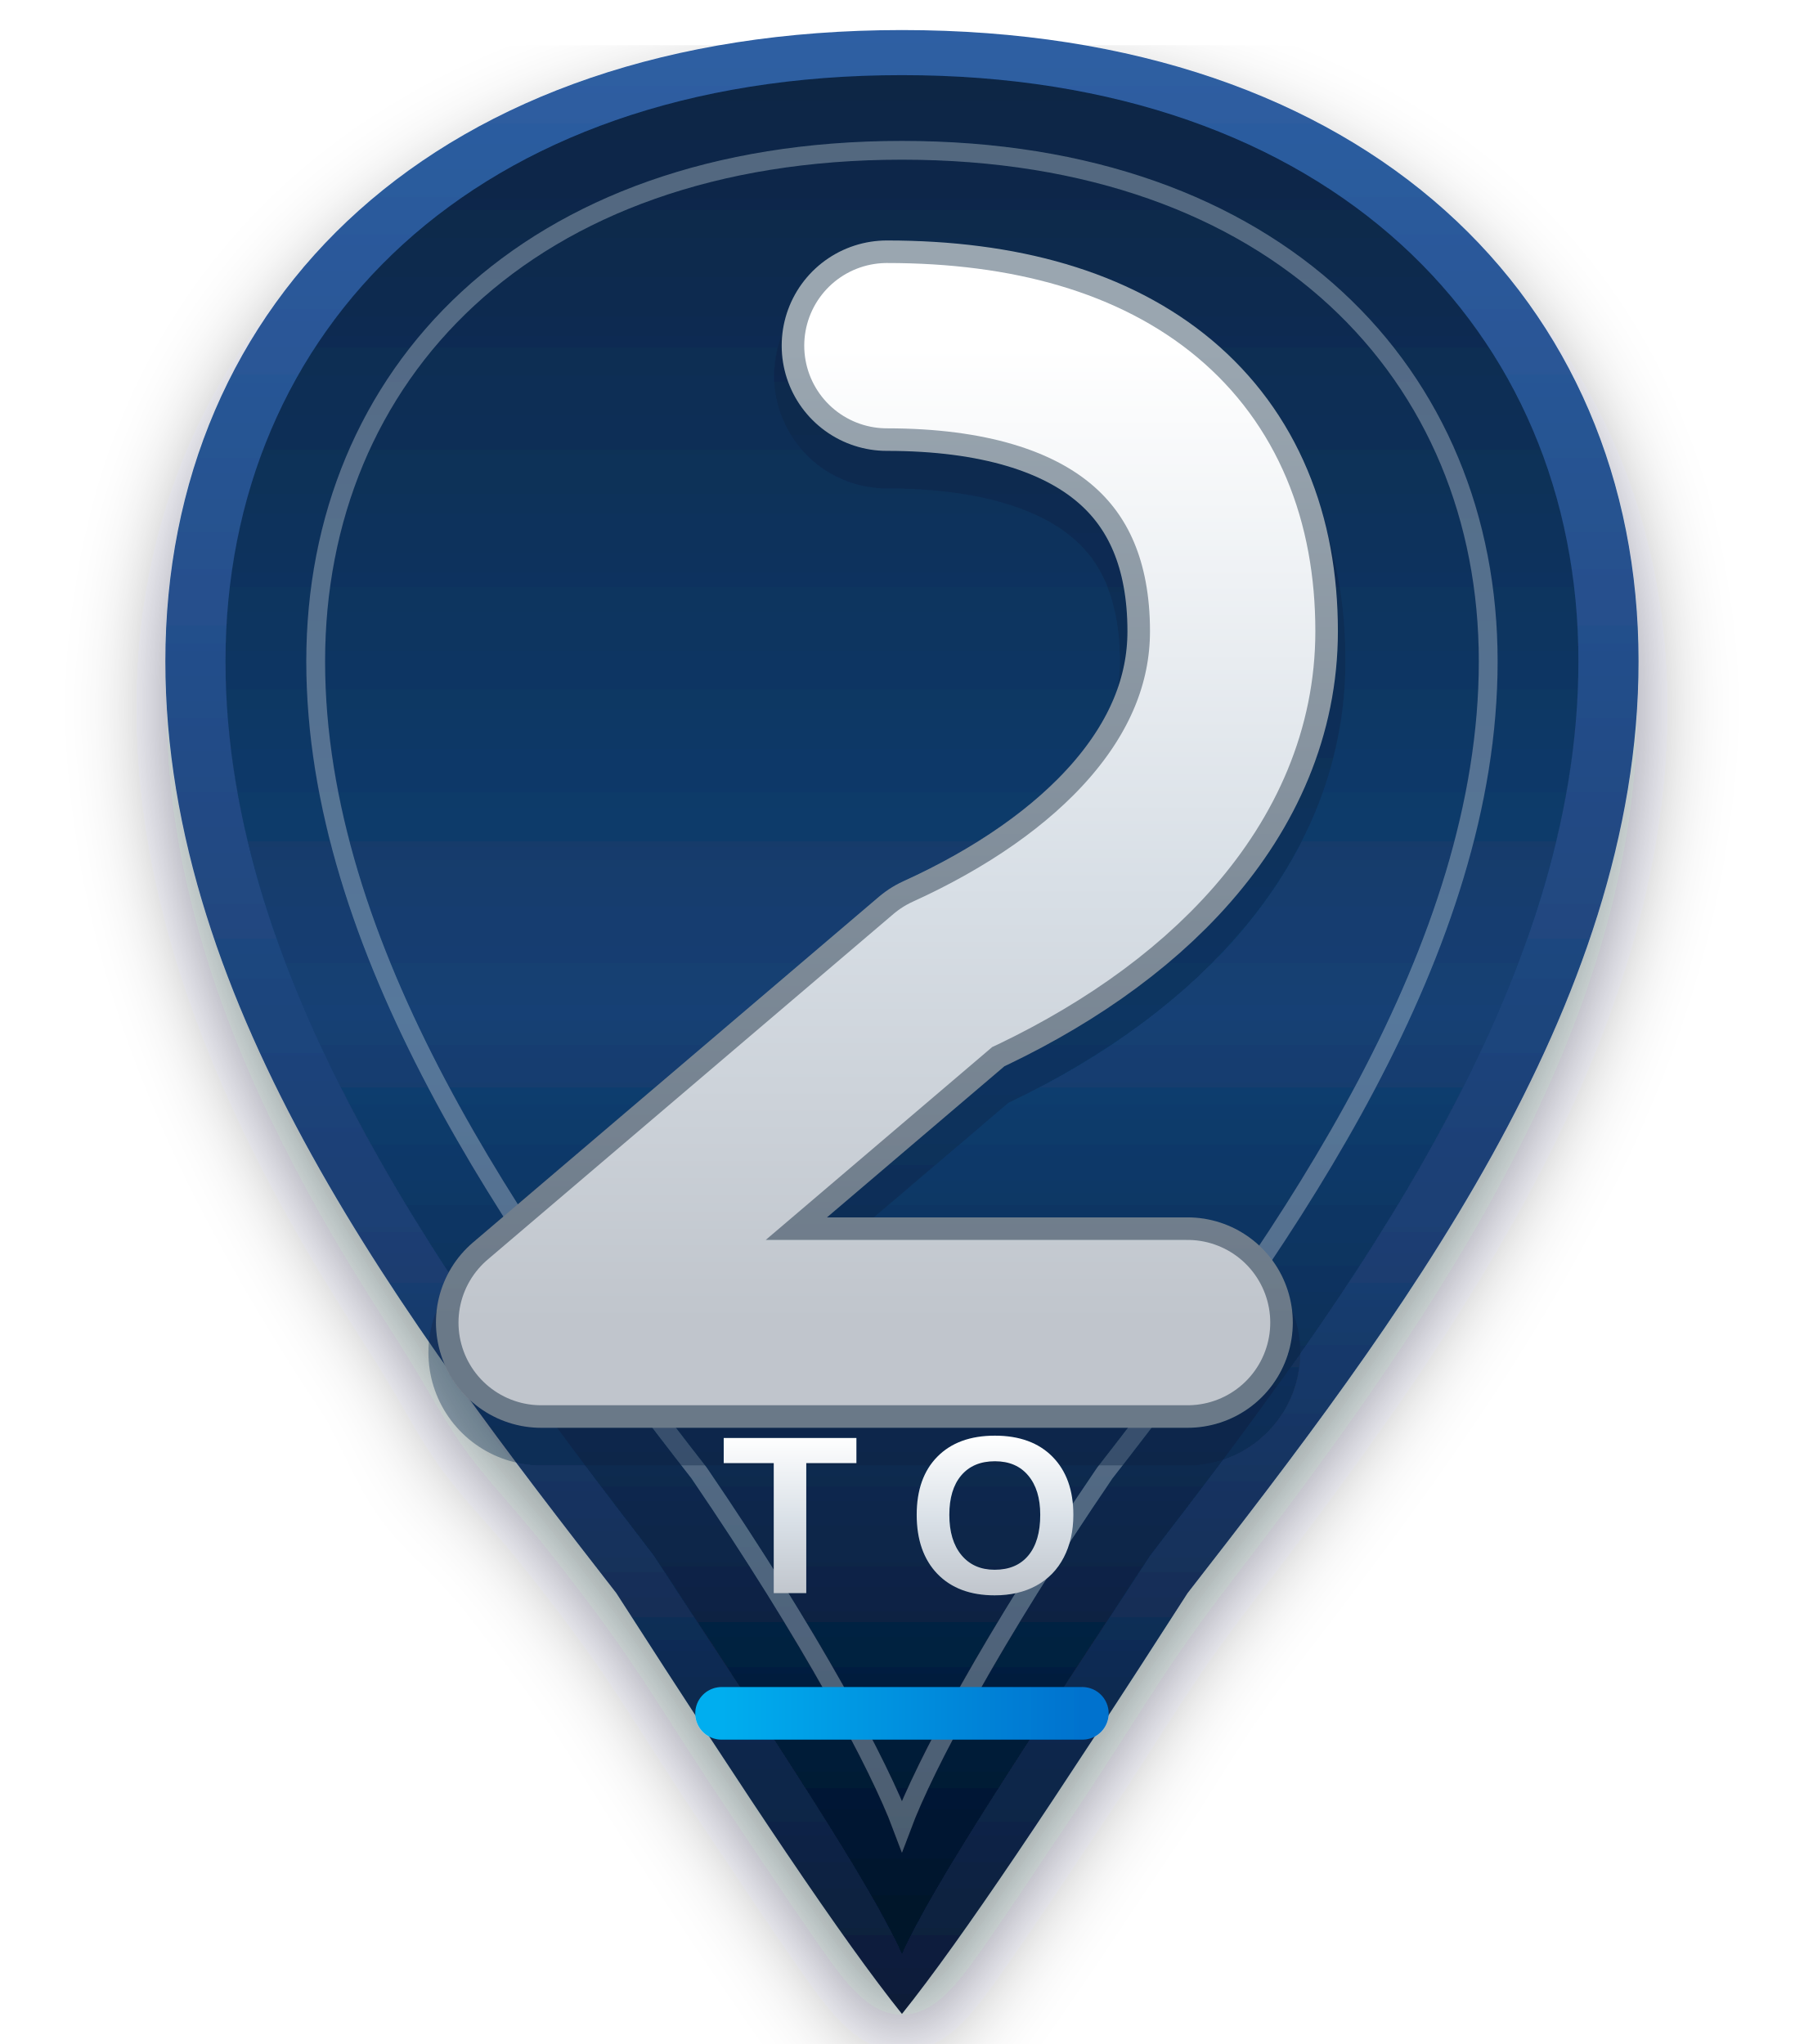
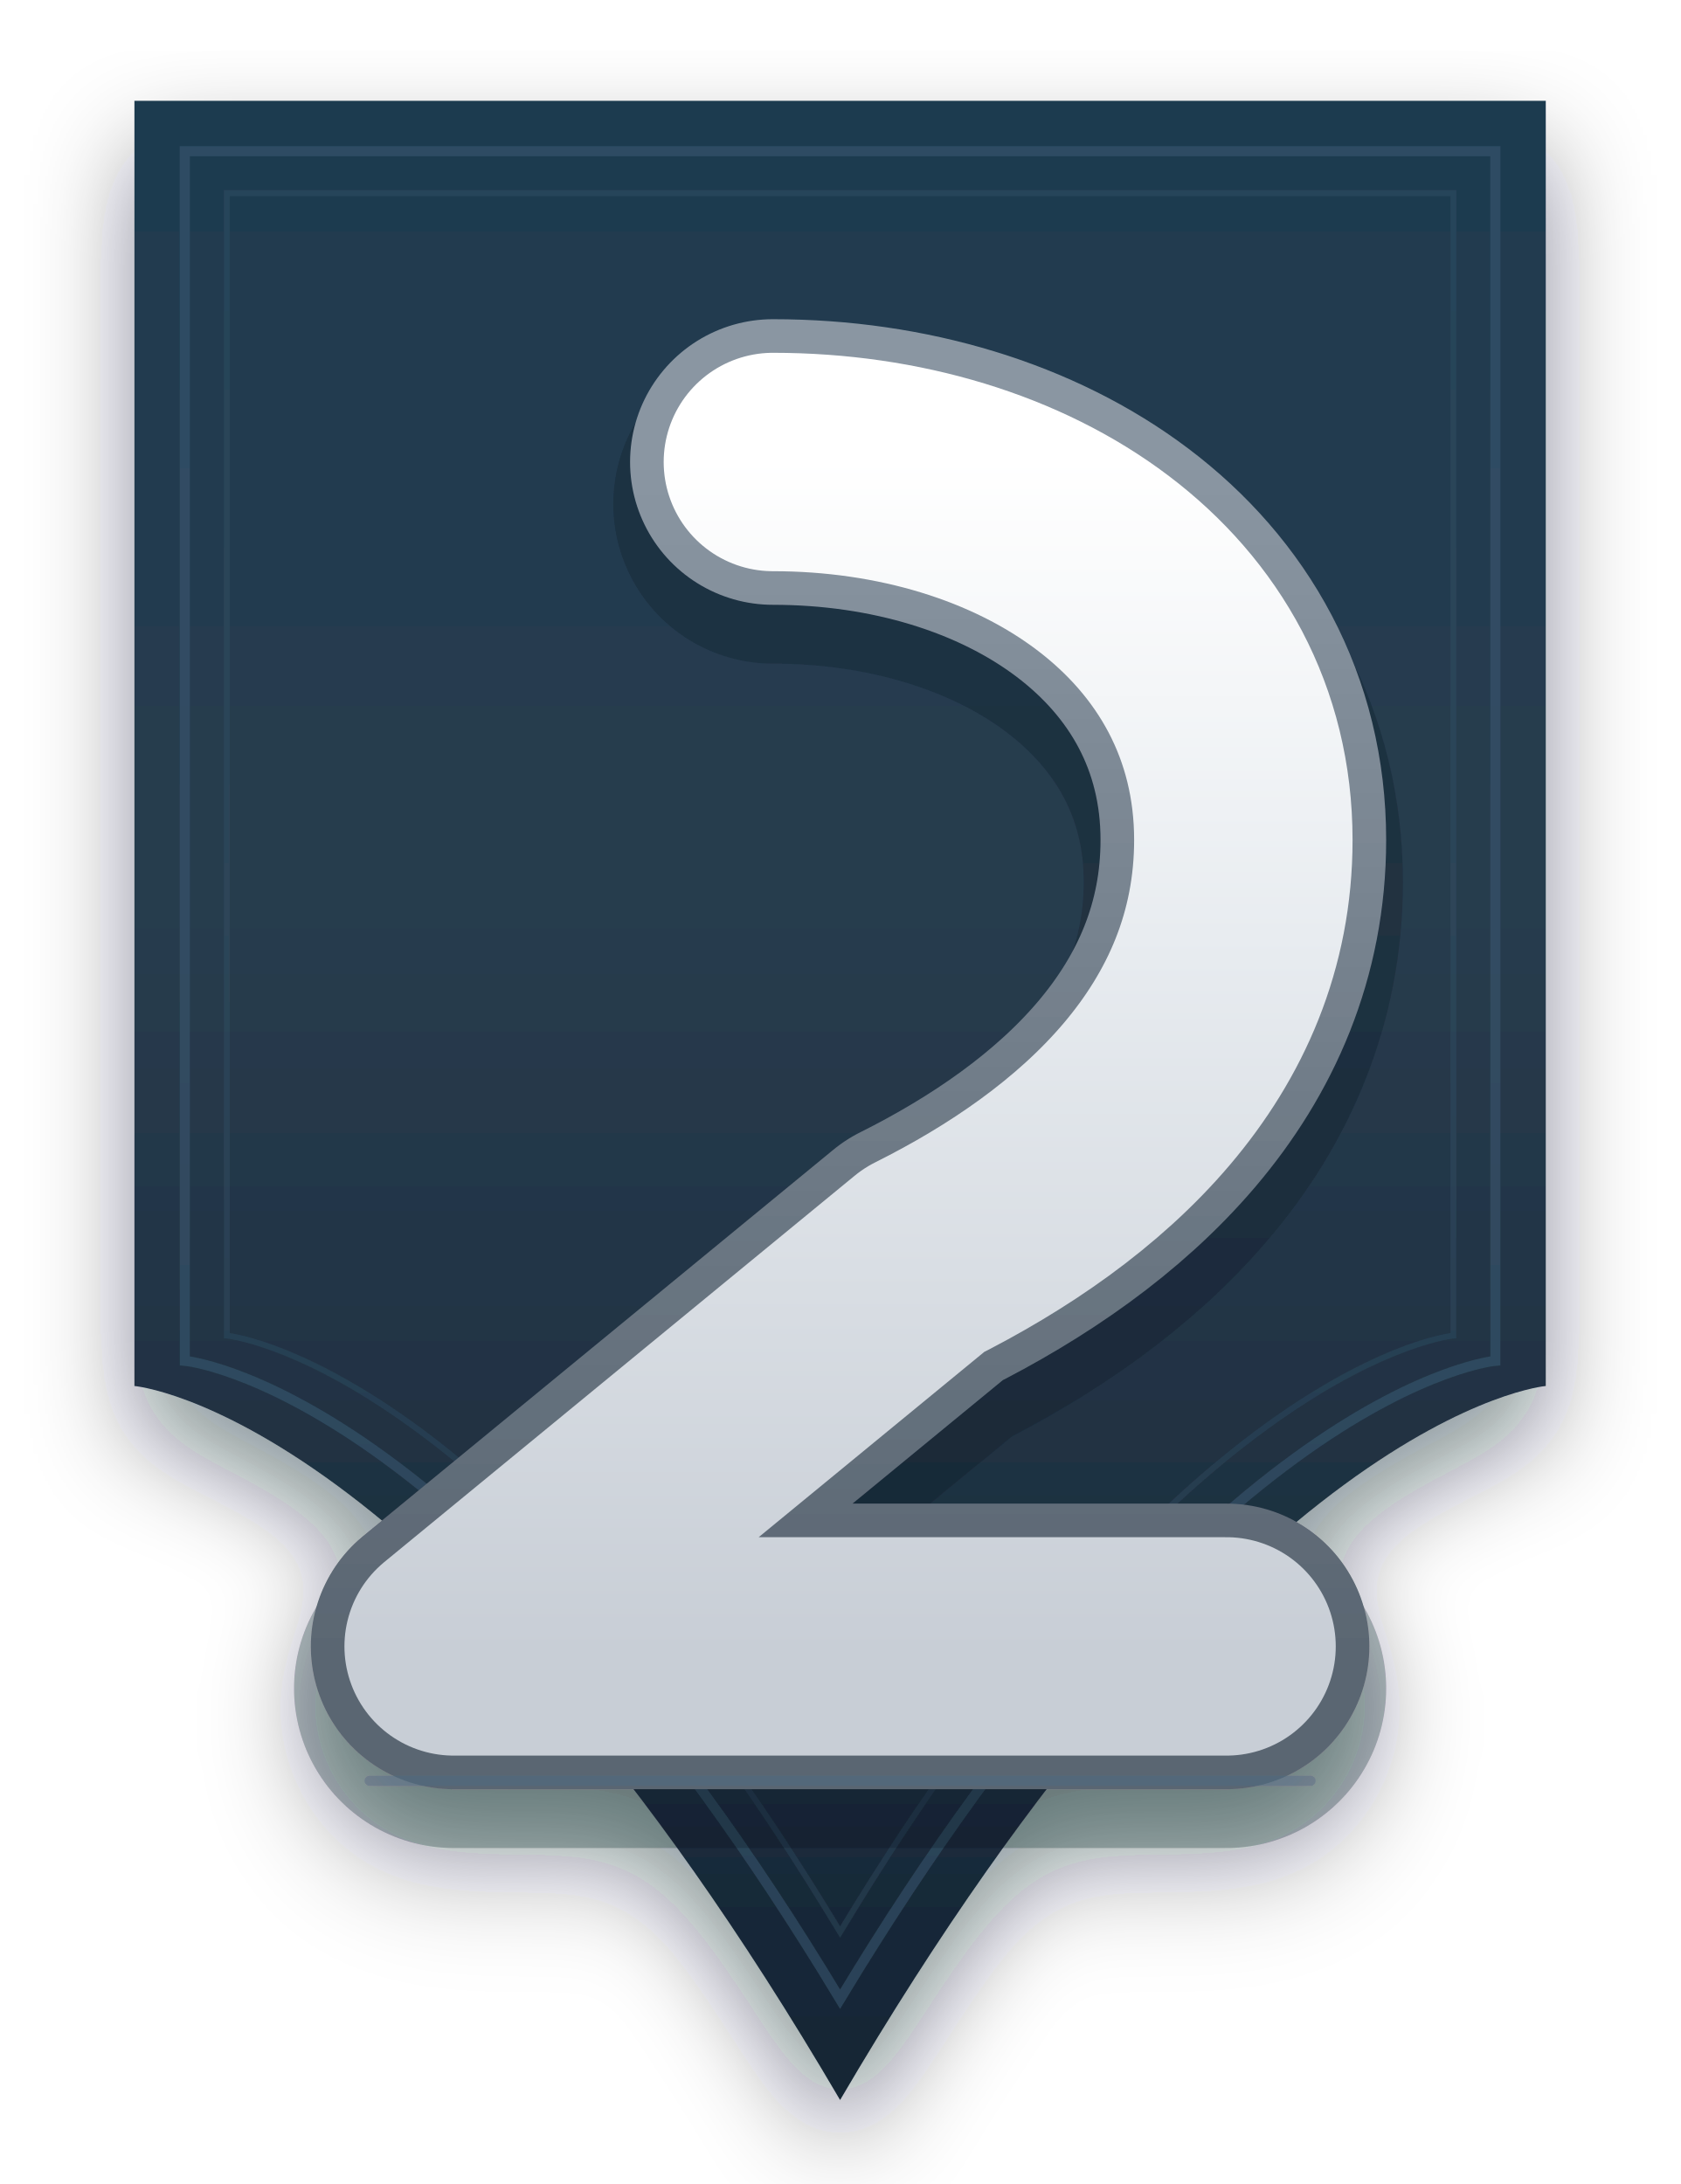
- <svg xmlns="http://www.w3.org/2000/svg" viewBox="0 0 240 272" width="100%" height="100%">
+ <svg xmlns="http://www.w3.org/2000/svg" viewBox="0 0 200 260" width="100%" height="100%">
  <defs>
+     <filter id="glow" x="-30%" y="-30%" width="160%" height="160%">
+       <feDropShadow dx="0" dy="6" stdDeviation="6" flood-color="#001229" flood-opacity="0.45" />
+     </filter>
+   </defs>
+   <g filter="url(#glow)">
    <defs>
      <linearGradient id="shieldNavy" x1="0" y1="0" x2="0" y2="1">
-         <stop offset="0%" stop-color="#0B2545" />
-         <stop offset="50%" stop-color="#134074" />
-         <stop offset="100%" stop-color="#001229" />
-       </linearGradient>
-       <linearGradient id="shieldEdge" x1="0" y1="0" x2="0" y2="1">
-         <stop offset="0%" stop-color="#2E5FA3" />
-         <stop offset="60%" stop-color="#1B3F74" />
-         <stop offset="100%" stop-color="#081C38" />
+         <stop offset="0%" stop-color="#1E3A50" />
+         <stop offset="40%" stop-color="#283C4E" />
+         <stop offset="100%" stop-color="#162535" />
      </linearGradient>
      <linearGradient id="silverGrad" x1="0" y1="0" x2="0" y2="1">
        <stop offset="0%" stop-color="#FFFFFF" />
-         <stop offset="55%" stop-color="#D8DFE6" />
-         <stop offset="100%" stop-color="#C0C5CC" />
+         <stop offset="40%" stop-color="#E8ECF0" />
+         <stop offset="100%" stop-color="#C8CED6" />
      </linearGradient>
      <linearGradient id="silverDark" x1="0" y1="0" x2="0" y2="1">
-         <stop offset="0%" stop-color="#9AA6B0" />
-         <stop offset="100%" stop-color="#6B7988" />
+         <stop offset="0%" stop-color="#8A96A2" />
+         <stop offset="100%" stop-color="#5A6672" />
      </linearGradient>
-       <linearGradient id="techBlue" x1="96" y1="228" x2="144" y2="228" gradientUnits="userSpaceOnUse">
-         <stop offset="0%" stop-color="#00AEEF" />
-         <stop offset="100%" stop-color="#0072CE" />
-       </linearGradient>
-       <filter id="glow" x="-30%" y="-30%" width="160%" height="160%">
-         <feDropShadow dx="0" dy="6" stdDeviation="6" flood-color="#001229" flood-opacity="0.45" />
-       </filter>
    </defs>
-   </defs>
-   <g filter="url(#glow)">
-     <path d="M120 4 C58 4 22 40 22 88 C22 134 54 176 82 212 C100 240 112 258 120 268 C128 258 140 240 158 212 C186 176 218 134 218 88 C218 40 182 4 120 4 Z" fill="url(#shieldEdge)" />
-     <path d="M120 10 C63 10 30 44 30 88 C30 131 60 172 87 207 C104 233 116 251 120 260 C124 251 136 233 153 207 C180 172 210 131 210 88 C210 44 177 10 120 10 Z" fill="url(#shieldNavy)" />
-     <path d="M120 20 C70 20 42 50 42 88 C42 126 68 164 93 196 C108 218 117 235 120 243 C123 235 132 218 147 196 C172 164 198 126 198 88 C198 50 170 20 120 20 Z" fill="none" stroke="#D8DFE6" stroke-width="2.5" opacity="0.35" />
-     <path d="M118 46 C148 46 164 60 164 84 C164 104 148 120 126 130 L 72 176 L 158 176" transform="translate(0,4)" fill="none" stroke="#06203F" stroke-width="30" stroke-linecap="round" stroke-linejoin="round" opacity="0.35" />
-     <path d="M118 46 C148 46 164 60 164 84 C164 104 148 120 126 130 L 72 176 L 158 176" fill="none" stroke="url(#silverDark)" stroke-width="28" stroke-linecap="round" stroke-linejoin="round" />
-     <path d="M118 46 C148 46 164 60 164 84 C164 104 148 120 126 130 L 72 176 L 158 176" fill="none" stroke="url(#silverGrad)" stroke-width="22" stroke-linecap="round" stroke-linejoin="round" />
-     <text x="120" y="212" text-anchor="middle" font-family="Tahoma, Arial, Helvetica, sans-serif" font-size="30" font-weight="800" letter-spacing="7" fill="url(#silverGrad)">TO</text>
-     <path d="M 96 228 L 144 228" stroke="url(#techBlue)" stroke-width="7" stroke-linecap="round" />
+     <path d="M16,12 L184,12 L184,165 C184,165 148,168 100,250 C52,168 16,165 16,165 Z" fill="url(#shieldNavy)" />
+     <path d="M22,18 L178,18 L178,162 C178,162 144,165 100,238 C56,165 22,162 22,162 Z" fill="none" stroke="#3A5A72" stroke-width="1.2" opacity="0.55" />
+     <path d="M27,23 L173,23 L173,159 C173,159 141,162 100,230 C59,162 27,159 27,159 Z" fill="none" stroke="#3A5A72" stroke-width="0.7" opacity="0.30" />
+     <path d="M92,55 C122,55 148,72 148,100 C148,124 130,140 110,150 L54,196 L146,196" transform="translate(0,5)" fill="none" stroke="#0A1520" stroke-width="38" stroke-linecap="round" stroke-linejoin="round" opacity="0.28" />
+     <path d="M92,55 C122,55 148,72 148,100 C148,124 130,140 110,150 L54,196 L146,196" fill="none" stroke="url(#silverDark)" stroke-width="34" stroke-linecap="round" stroke-linejoin="round" />
+     <path d="M92,55 C122,55 148,72 148,100 C148,124 130,140 110,150 L54,196 L146,196" fill="none" stroke="url(#silverGrad)" stroke-width="26" stroke-linecap="round" stroke-linejoin="round" />
+     <path d="M44,212 L156,212" stroke="#4A6A82" stroke-width="1.2" stroke-linecap="round" opacity="0.45" />
  </g>
</svg>
